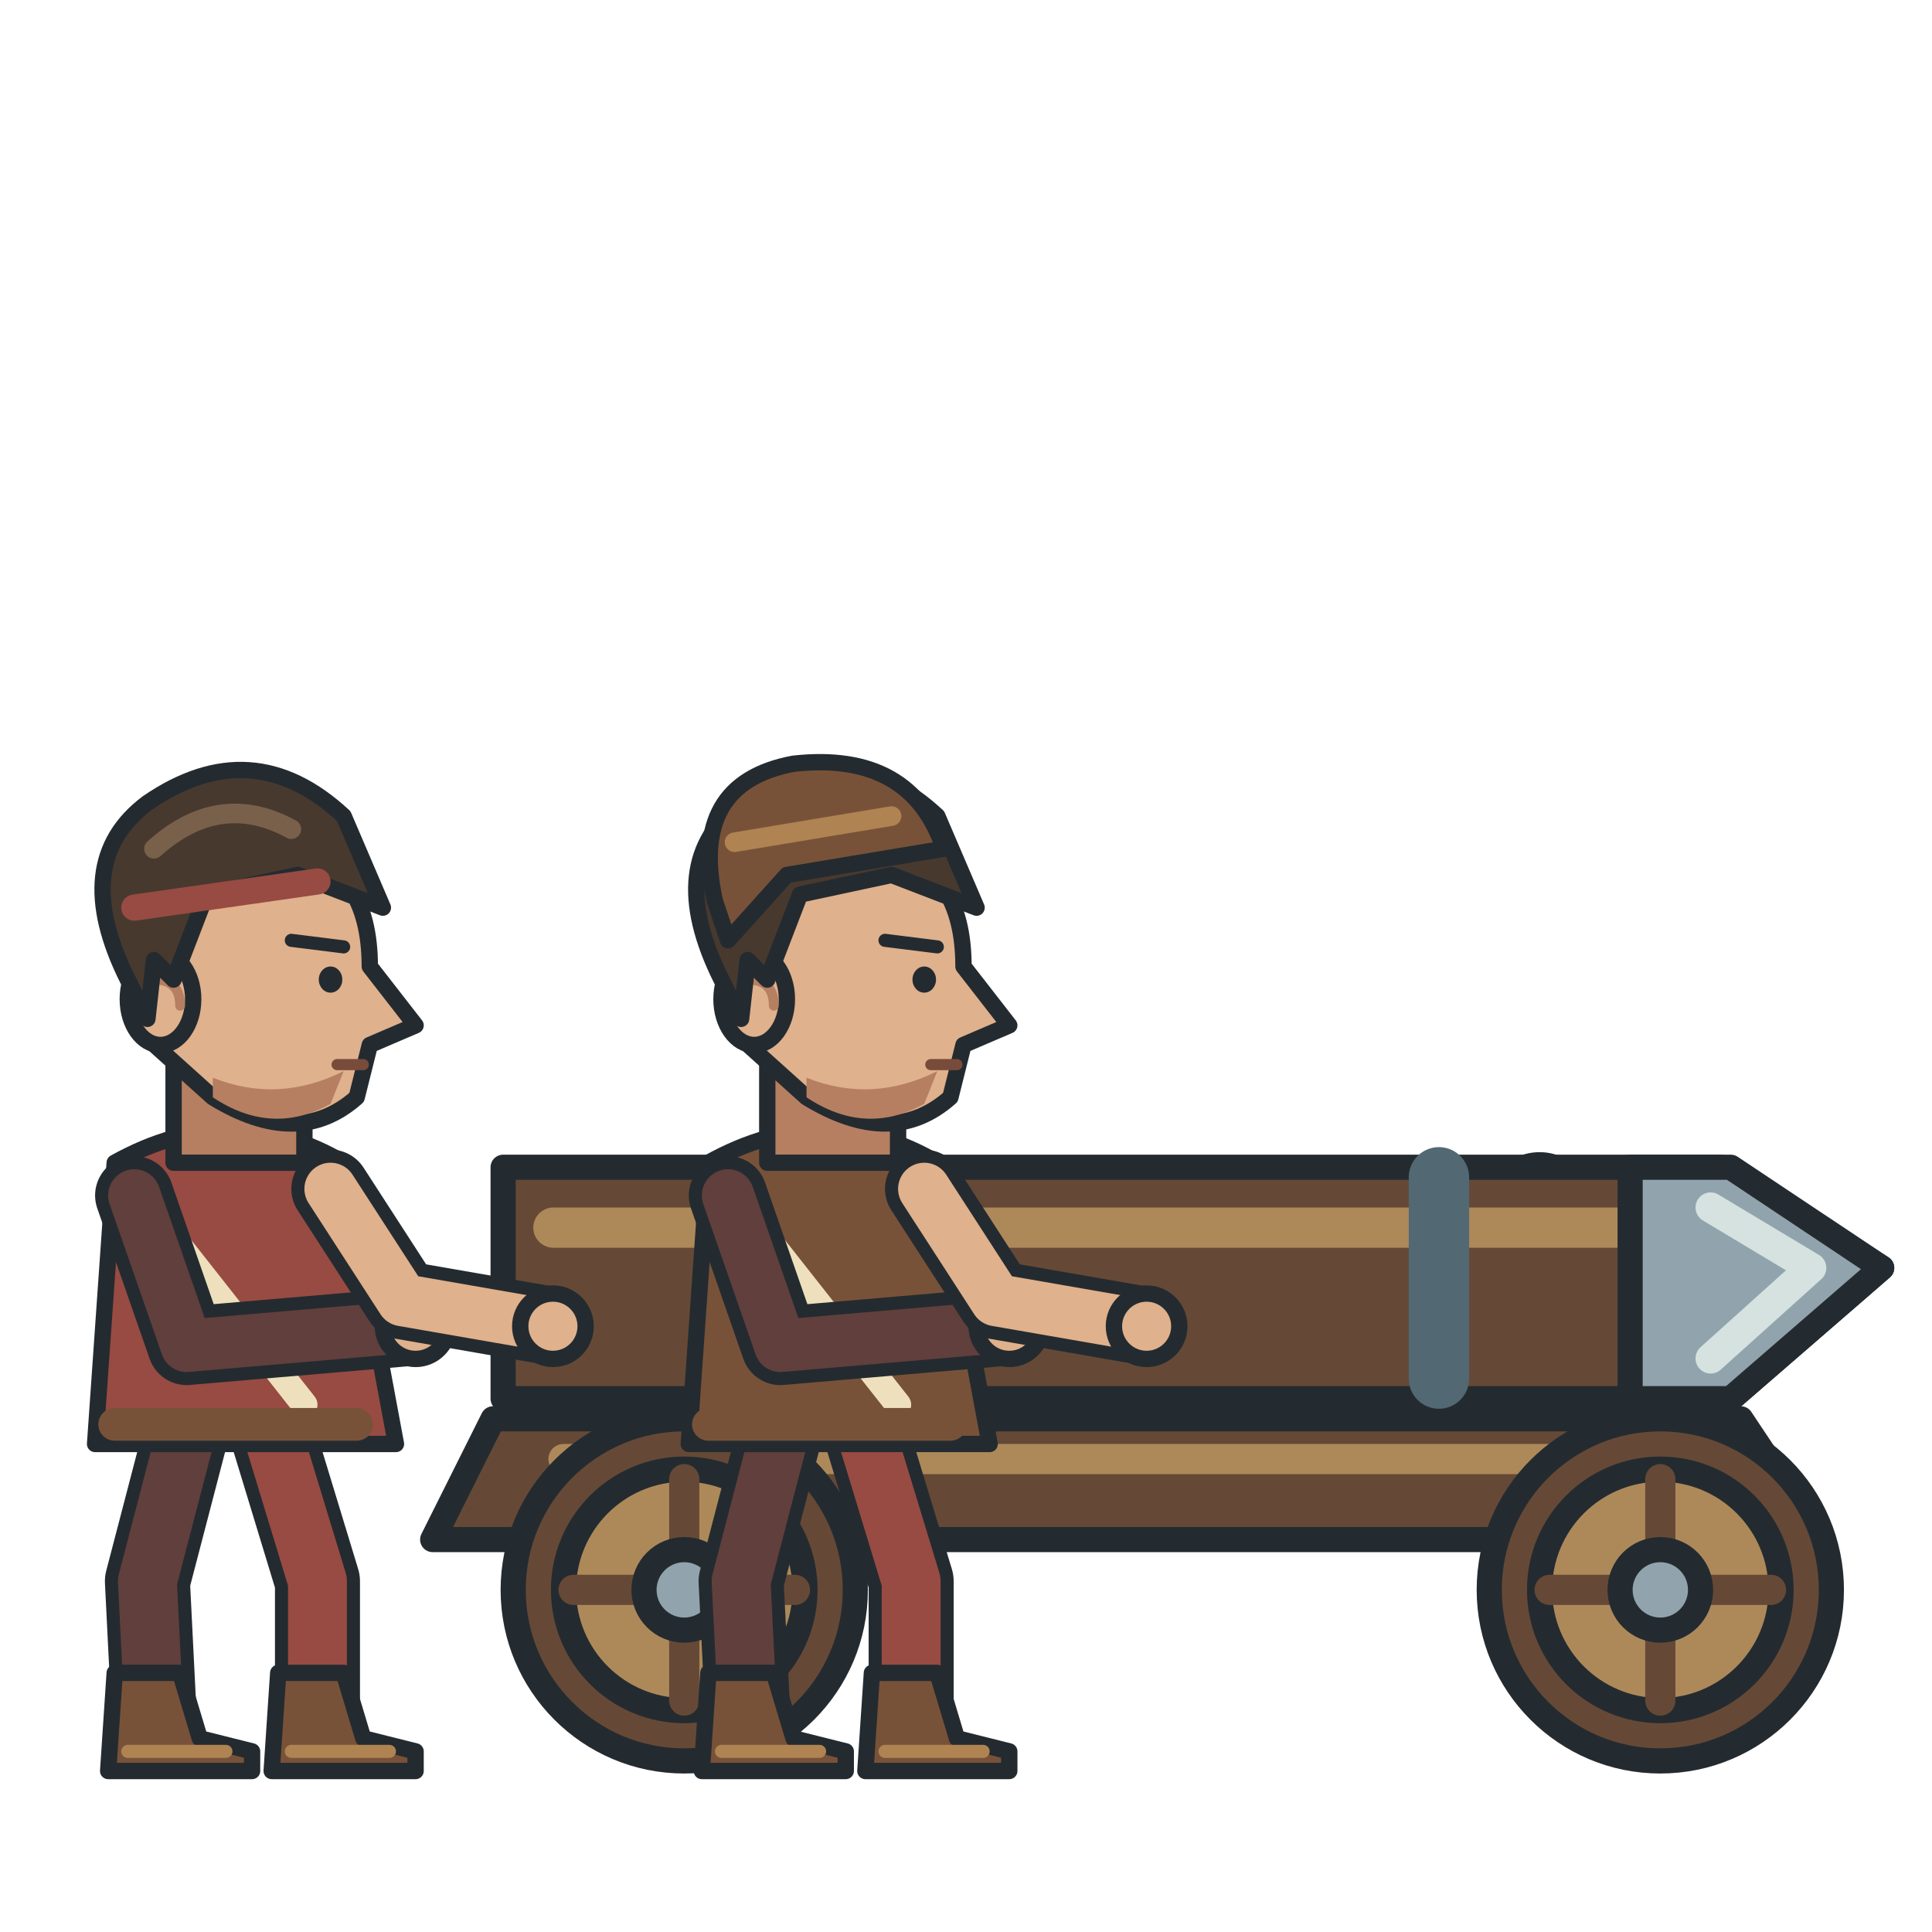
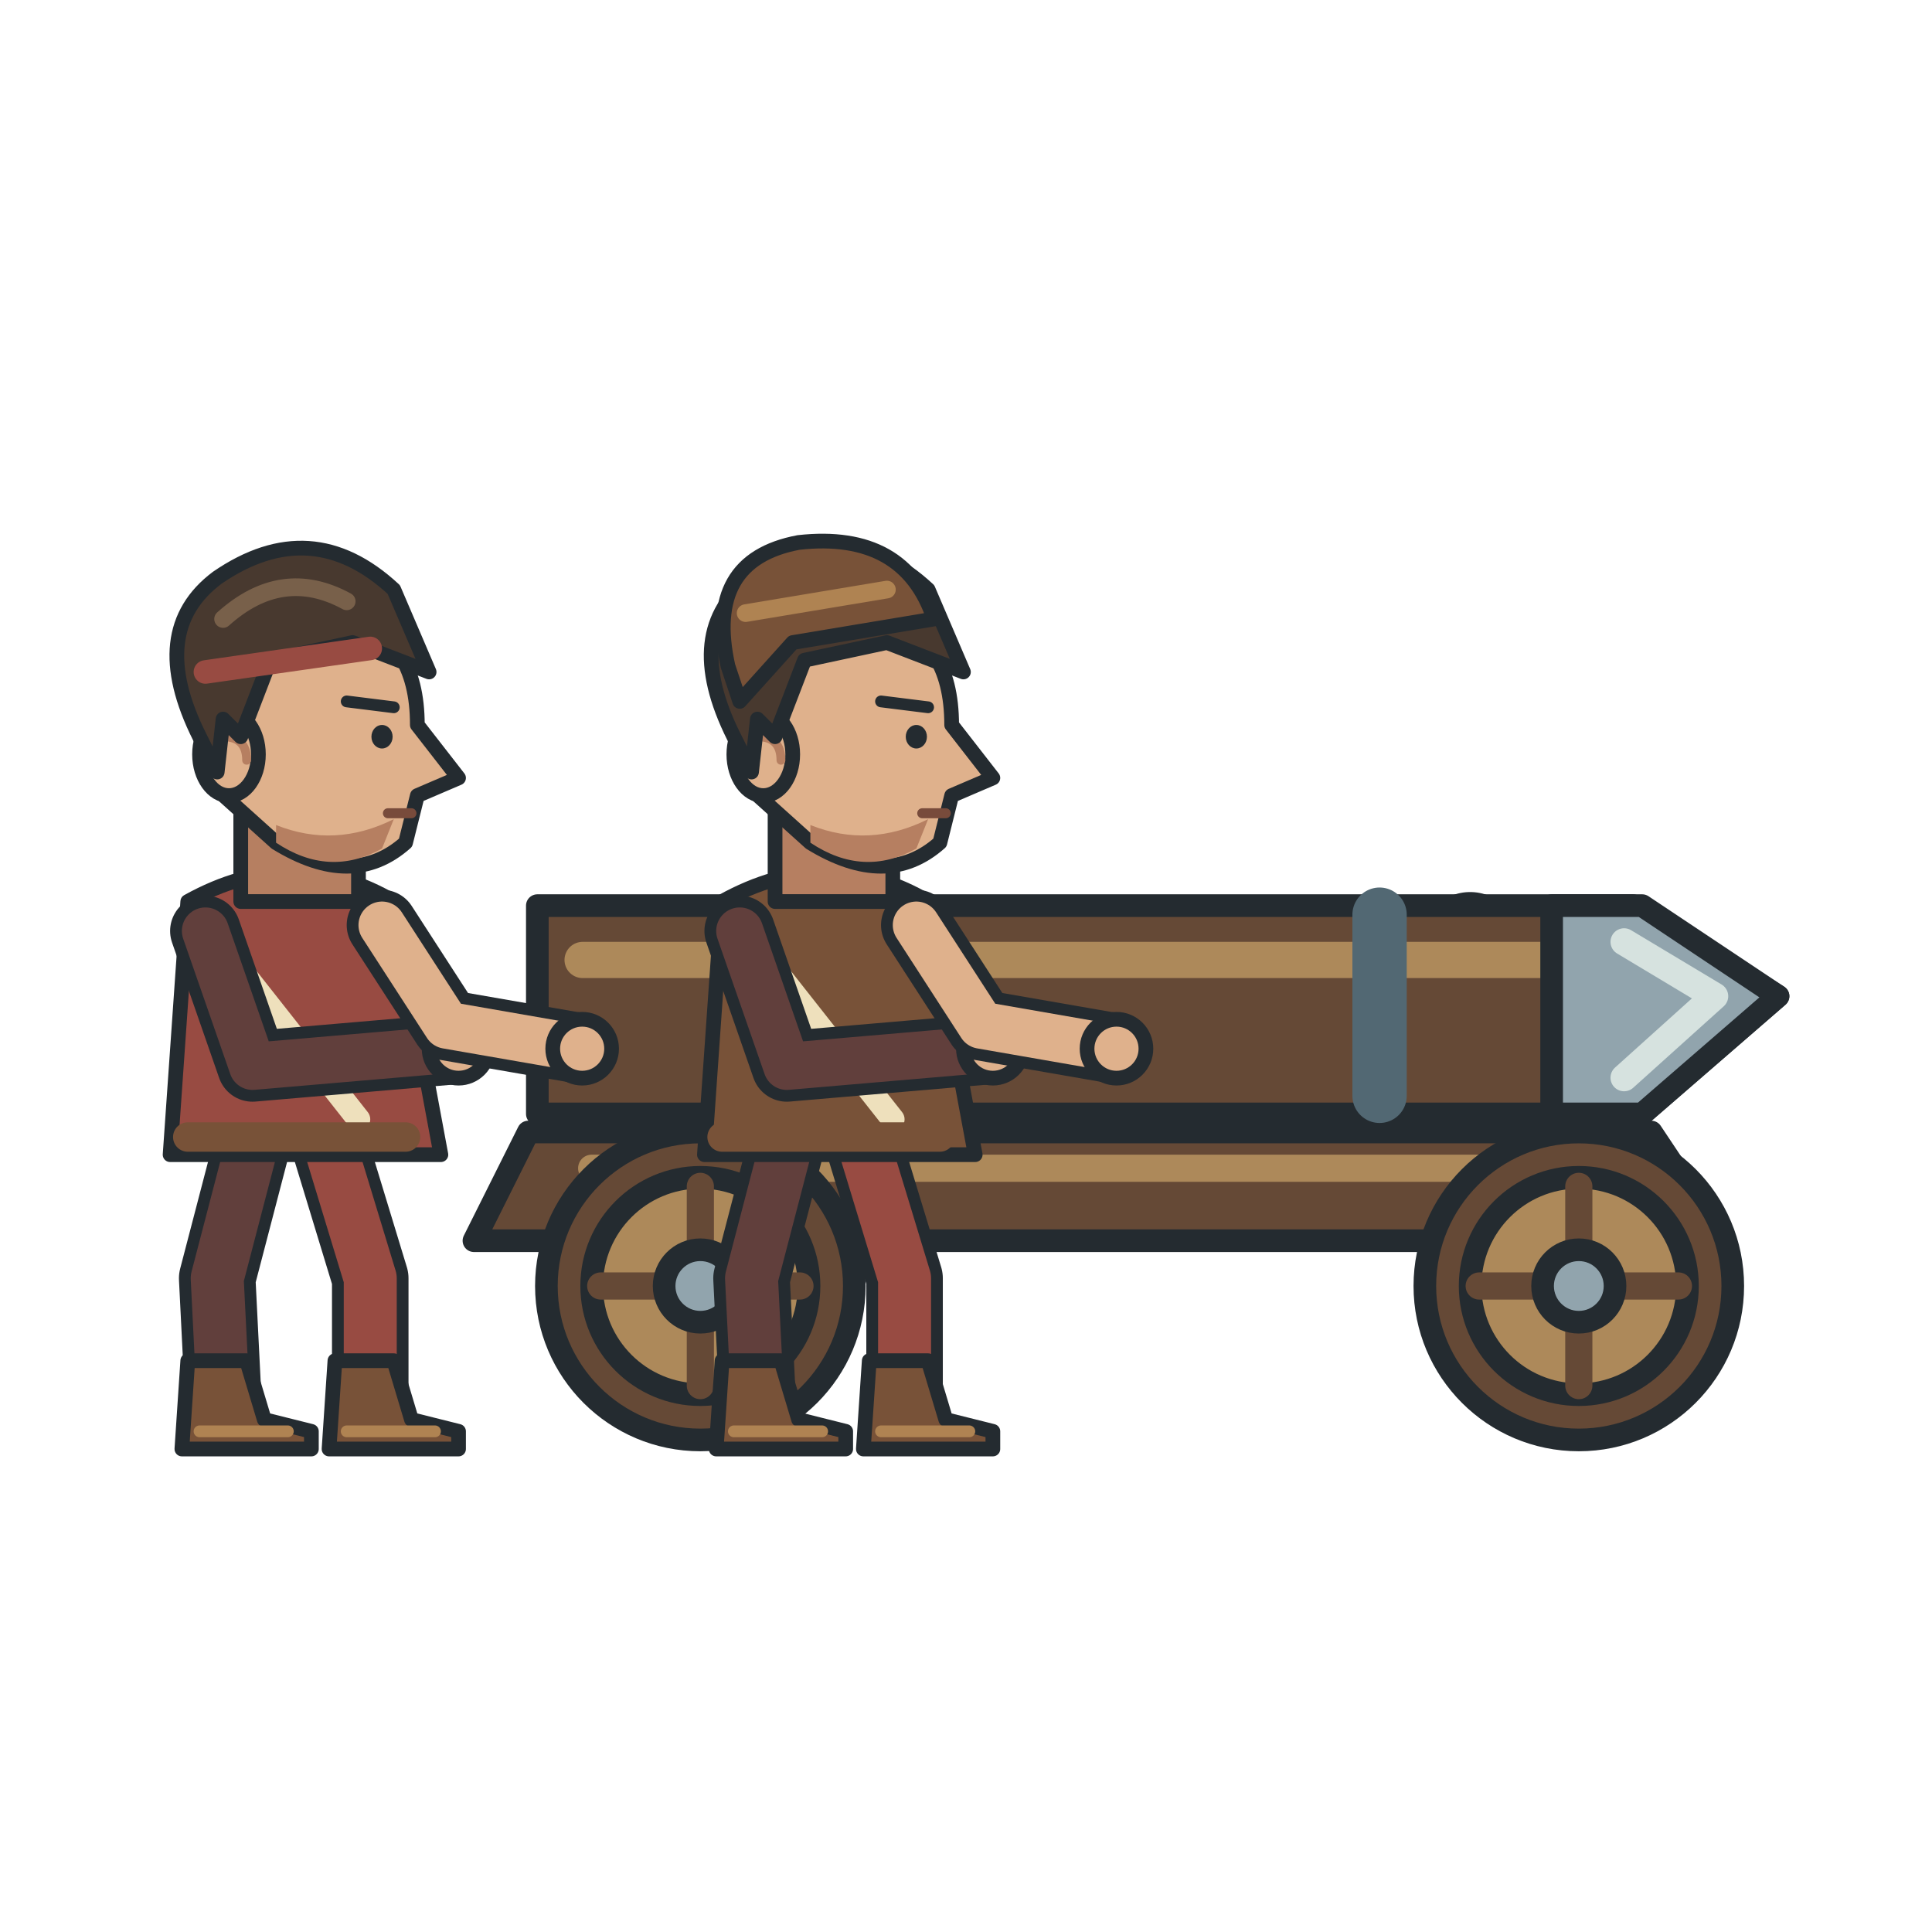
- <svg xmlns="http://www.w3.org/2000/svg" width="192" height="192" viewBox="0 0 192 192">
-   <path d="M63 151l12-31M165 151l-12-31" fill="none" stroke="#242b30" stroke-width="11" stroke-linejoin="round" stroke-linecap="round" />
-   <path d="M63 151l12-31M165 151l-12-31" fill="none" stroke="#654936" stroke-width="7" stroke-linejoin="round" stroke-linecap="round" />
-   <path d="M49 141h124l8 12H43z" fill="#654936" stroke="#242b30" stroke-width="2.5" stroke-linejoin="round" stroke-linecap="round" />
-   <path d="M56 145h114" fill="none" stroke="#ad895a" stroke-width="3" stroke-linejoin="round" stroke-linecap="round" />
-   <g transform="translate(0 0)">
-     <path d="M50 116h121l16 10-15 13H50z" fill="#654936" stroke="#242b30" stroke-width="2.5" stroke-linejoin="round" stroke-linecap="round" />
-     <path d="M55 122h111" fill="none" stroke="#ad895a" stroke-width="4" stroke-linejoin="round" stroke-linecap="round" />
-     <path d="M162 116h10l15 10-15 13h-10z" fill="#91a4ad" stroke="#242b30" stroke-width="2.5" stroke-linejoin="round" stroke-linecap="round" />
-     <path d="M170 120l10 6-10 9" fill="none" stroke="#d6e2df" stroke-width="3" stroke-linejoin="round" stroke-linecap="round" />
-     <path d="M77 117v20M143 117v20" fill="none" stroke="#526873" stroke-width="6" stroke-linejoin="round" stroke-linecap="round" />
-   </g>
-   <ellipse cx="68" cy="158" rx="17" ry="17" fill="#654936" stroke="#242b30" stroke-width="2.5" />
-   <ellipse cx="68" cy="158" rx="12" ry="12" fill="#ad895a" stroke="#242b30" stroke-width="2.5" />
-   <g transform="rotate(0 68 158)">
-     <path d="M57 158h22M68 147v22" fill="none" stroke="#654936" stroke-width="3" stroke-linejoin="round" stroke-linecap="round" />
-   </g>
-   <ellipse cx="68" cy="158" rx="4" ry="4" fill="#91a4ad" stroke="#242b30" stroke-width="2.5" />
-   <ellipse cx="165" cy="158" rx="17" ry="17" fill="#654936" stroke="#242b30" stroke-width="2.5" />
-   <ellipse cx="165" cy="158" rx="12" ry="12" fill="#ad895a" stroke="#242b30" stroke-width="2.5" />
-   <g transform="rotate(0 165 158)">
-     <path d="M154 158h22M165 147v22" fill="none" stroke="#654936" stroke-width="3" stroke-linejoin="round" stroke-linecap="round" />
-   </g>
-   <ellipse cx="165" cy="158" rx="4" ry="4" fill="#91a4ad" stroke="#242b30" stroke-width="2.5" />
-   <g transform="translate(-38 61.6) scale(.65)">
-     <path d="M87 124L81 147 82 167" fill="none" stroke="#242b30" stroke-width="13" stroke-linejoin="round" stroke-linecap="round" />
-     <path d="M87 124L81 147 82 167" fill="none" stroke="#613f3c" stroke-width="9" stroke-linejoin="round" stroke-linecap="round" />
-     <path d="M76 161h10l3 10 8 2v3H75z" fill="#785238" stroke="#242b30" stroke-width="2.5" stroke-linejoin="round" stroke-linecap="round" />
-     <path d="M78 173h15" fill="none" stroke="#af8352" stroke-width="2" stroke-linejoin="round" stroke-linecap="round" />
-     <path d="M100 124L107 147 107 167" fill="none" stroke="#242b30" stroke-width="13" stroke-linejoin="round" stroke-linecap="round" />
-     <path d="M100 124L107 147 107 167" fill="none" stroke="#984b42" stroke-width="9" stroke-linejoin="round" stroke-linecap="round" />
-     <path d="M101 161h10l3 10 8 2v3H100z" fill="#785238" stroke="#242b30" stroke-width="2.5" stroke-linejoin="round" stroke-linecap="round" />
-     <path d="M103 173h15" fill="none" stroke="#af8352" stroke-width="2" stroke-linejoin="round" stroke-linecap="round" />
+ <svg xmlns="http://www.w3.org/2000/svg" width="192" height="192" viewBox="-64 0 320 192">
+   <g transform="translate(100 176) scale(1.5) translate(-100 -176)">
+     <path d="M63 151l12-31M165 151l-12-31" fill="none" stroke="#242b30" stroke-width="11" stroke-linejoin="round" stroke-linecap="round" />
+     <path d="M63 151l12-31M165 151l-12-31" fill="none" stroke="#654936" stroke-width="7" stroke-linejoin="round" stroke-linecap="round" />
+     <path d="M49 141h124l8 12H43z" fill="#654936" stroke="#242b30" stroke-width="2.5" stroke-linejoin="round" stroke-linecap="round" />
+     <path d="M56 145h114" fill="none" stroke="#ad895a" stroke-width="3" stroke-linejoin="round" stroke-linecap="round" />
    <g transform="translate(0 0)">
-       <path d="M76 83q18-10 35 0l8 43H73z" fill="#984b42" stroke="#242b30" stroke-width="2.5" stroke-linejoin="round" stroke-linecap="round" />
-       <path d="M79 87l26 33" fill="none" stroke="#eee0bc" stroke-width="4" stroke-linejoin="round" stroke-linecap="round" />
-       <path d="M76 123h37" fill="none" stroke="#785238" stroke-width="5" stroke-linejoin="round" stroke-linecap="round" />
-       <path d="M85 67v16h20V66" fill="#b67f61" stroke="#242b30" stroke-width="2.5" stroke-linejoin="round" stroke-linecap="round" />
-       <path d="M79 44q7-13 24-9 12 3 12 18l7 9-7 3-2 8q-9 8-22 0l-10-9z" fill="#dfb18c" stroke="#242b30" stroke-width="2.5" stroke-linejoin="round" stroke-linecap="round" />
-       <path d="M91 70q10 4 20-1l-2 5q-9 5-18-1z" fill="#b67f61" stroke="none" stroke-width="2.5" stroke-linejoin="round" stroke-linecap="round" />
-       <ellipse cx="83" cy="58" rx="5" ry="7" fill="#dfb18c" stroke="#242b30" stroke-width="2.5" />
-       <path d="M82 55q4 0 4 4" fill="none" stroke="#b67f61" stroke-width="1.5" stroke-linejoin="round" stroke-linecap="round" />
-       <path d="M103 49l8 1" fill="none" stroke="#242b30" stroke-width="2" stroke-linejoin="round" stroke-linecap="round" />
-       <ellipse cx="109" cy="55" rx="1.8" ry="2" fill="#242b30" stroke="none" stroke-width="2.5" />
-       <path d="M110 68h4" fill="none" stroke="#784b3b" stroke-width="1.7" stroke-linejoin="round" stroke-linecap="round" />
-       <path d="M78 55q-9-18 3-27 16-11 30 2l6 14-13-5-14 3-5 13-3-3-1 9z" fill="#48392f" stroke="#242b30" stroke-width="2.5" stroke-linejoin="round" stroke-linecap="round" />
-       <path d="M82 35q10-9 21-3" fill="none" stroke="#78604a" stroke-width="3" stroke-linejoin="round" stroke-linecap="round" />
-       <path d="M79 44l28-4" fill="none" stroke="#984b42" stroke-width="4" stroke-linejoin="round" stroke-linecap="round" />
-       <path d="M79 88L87 111 122 108" fill="none" stroke="#242b30" stroke-width="12" stroke-linejoin="round" stroke-linecap="round" />
-       <path d="M79 88L87 111 122 108" fill="none" stroke="#613f3c" stroke-width="8" stroke-linejoin="round" stroke-linecap="round" />
-       <ellipse cx="122" cy="108" rx="5" ry="5" fill="#dfb18c" stroke="#242b30" stroke-width="2.5" />
-       <path d="M109 87L120 104 143 108" fill="none" stroke="#242b30" stroke-width="12" stroke-linejoin="round" stroke-linecap="round" />
-       <path d="M109 87L120 104 143 108" fill="none" stroke="#dfb18c" stroke-width="8" stroke-linejoin="round" stroke-linecap="round" />
-       <ellipse cx="143" cy="108" rx="5" ry="5" fill="#dfb18c" stroke="#242b30" stroke-width="2.5" />
+       <path d="M50 116h121l16 10-15 13H50z" fill="#654936" stroke="#242b30" stroke-width="2.5" stroke-linejoin="round" stroke-linecap="round" />
+       <path d="M55 122h111" fill="none" stroke="#ad895a" stroke-width="4" stroke-linejoin="round" stroke-linecap="round" />
+       <path d="M162 116h10l15 10-15 13h-10z" fill="#91a4ad" stroke="#242b30" stroke-width="2.5" stroke-linejoin="round" stroke-linecap="round" />
+       <path d="M170 120l10 6-10 9" fill="none" stroke="#d6e2df" stroke-width="3" stroke-linejoin="round" stroke-linecap="round" />
+       <path d="M77 117v20M143 117v20" fill="none" stroke="#526873" stroke-width="6" stroke-linejoin="round" stroke-linecap="round" />
    </g>
-   </g>
-   <g transform="translate(21 61.6) scale(.65)">
-     <path d="M87 124L81 147 82 167" fill="none" stroke="#242b30" stroke-width="13" stroke-linejoin="round" stroke-linecap="round" />
-     <path d="M87 124L81 147 82 167" fill="none" stroke="#613f3c" stroke-width="9" stroke-linejoin="round" stroke-linecap="round" />
-     <path d="M76 161h10l3 10 8 2v3H75z" fill="#785238" stroke="#242b30" stroke-width="2.5" stroke-linejoin="round" stroke-linecap="round" />
-     <path d="M78 173h15" fill="none" stroke="#af8352" stroke-width="2" stroke-linejoin="round" stroke-linecap="round" />
-     <path d="M100 124L107 147 107 167" fill="none" stroke="#242b30" stroke-width="13" stroke-linejoin="round" stroke-linecap="round" />
-     <path d="M100 124L107 147 107 167" fill="none" stroke="#984b42" stroke-width="9" stroke-linejoin="round" stroke-linecap="round" />
-     <path d="M101 161h10l3 10 8 2v3H100z" fill="#785238" stroke="#242b30" stroke-width="2.5" stroke-linejoin="round" stroke-linecap="round" />
-     <path d="M103 173h15" fill="none" stroke="#af8352" stroke-width="2" stroke-linejoin="round" stroke-linecap="round" />
-     <g transform="translate(0 0)">
-       <path d="M76 83q18-10 35 0l8 43H73z" fill="#785238" stroke="#242b30" stroke-width="2.5" stroke-linejoin="round" stroke-linecap="round" />
-       <path d="M79 87l26 33" fill="none" stroke="#eee0bc" stroke-width="4" stroke-linejoin="round" stroke-linecap="round" />
-       <path d="M76 123h37" fill="none" stroke="#785238" stroke-width="5" stroke-linejoin="round" stroke-linecap="round" />
-       <path d="M85 67v16h20V66" fill="#b67f61" stroke="#242b30" stroke-width="2.5" stroke-linejoin="round" stroke-linecap="round" />
-       <path d="M79 44q7-13 24-9 12 3 12 18l7 9-7 3-2 8q-9 8-22 0l-10-9z" fill="#dfb18c" stroke="#242b30" stroke-width="2.5" stroke-linejoin="round" stroke-linecap="round" />
-       <path d="M91 70q10 4 20-1l-2 5q-9 5-18-1z" fill="#b67f61" stroke="none" stroke-width="2.5" stroke-linejoin="round" stroke-linecap="round" />
-       <ellipse cx="83" cy="58" rx="5" ry="7" fill="#dfb18c" stroke="#242b30" stroke-width="2.5" />
-       <path d="M82 55q4 0 4 4" fill="none" stroke="#b67f61" stroke-width="1.5" stroke-linejoin="round" stroke-linecap="round" />
-       <path d="M103 49l8 1" fill="none" stroke="#242b30" stroke-width="2" stroke-linejoin="round" stroke-linecap="round" />
-       <ellipse cx="109" cy="55" rx="1.8" ry="2" fill="#242b30" stroke="none" stroke-width="2.5" />
-       <path d="M110 68h4" fill="none" stroke="#784b3b" stroke-width="1.7" stroke-linejoin="round" stroke-linecap="round" />
-       <path d="M78 55q-9-18 3-27 16-11 30 2l6 14-13-5-14 3-5 13-3-3-1 9z" fill="#48392f" stroke="#242b30" stroke-width="2.5" stroke-linejoin="round" stroke-linecap="round" />
-       <path d="M82 35q10-9 21-3" fill="none" stroke="#78604a" stroke-width="3" stroke-linejoin="round" stroke-linecap="round" />
-       <path d="M77 43q-4-18 12-21 18-2 23 13l-24 4-9 10z" fill="#785238" stroke="#242b30" stroke-width="2.5" stroke-linejoin="round" stroke-linecap="round" />
-       <path d="M80 34l24-4" fill="none" stroke="#af8352" stroke-width="3" stroke-linejoin="round" stroke-linecap="round" />
-       <path d="M79 88L87 111 122 108" fill="none" stroke="#242b30" stroke-width="12" stroke-linejoin="round" stroke-linecap="round" />
-       <path d="M79 88L87 111 122 108" fill="none" stroke="#613f3c" stroke-width="8" stroke-linejoin="round" stroke-linecap="round" />
-       <ellipse cx="122" cy="108" rx="5" ry="5" fill="#dfb18c" stroke="#242b30" stroke-width="2.5" />
-       <path d="M109 87L120 104 143 108" fill="none" stroke="#242b30" stroke-width="12" stroke-linejoin="round" stroke-linecap="round" />
-       <path d="M109 87L120 104 143 108" fill="none" stroke="#dfb18c" stroke-width="8" stroke-linejoin="round" stroke-linecap="round" />
-       <ellipse cx="143" cy="108" rx="5" ry="5" fill="#dfb18c" stroke="#242b30" stroke-width="2.5" />
+     <ellipse cx="68" cy="158" rx="17" ry="17" fill="#654936" stroke="#242b30" stroke-width="2.5" />
+     <ellipse cx="68" cy="158" rx="12" ry="12" fill="#ad895a" stroke="#242b30" stroke-width="2.5" />
+     <g transform="rotate(0 68 158)">
+       <path d="M57 158h22M68 147v22" fill="none" stroke="#654936" stroke-width="3" stroke-linejoin="round" stroke-linecap="round" />
+     </g>
+     <ellipse cx="68" cy="158" rx="4" ry="4" fill="#91a4ad" stroke="#242b30" stroke-width="2.5" />
+     <ellipse cx="165" cy="158" rx="17" ry="17" fill="#654936" stroke="#242b30" stroke-width="2.5" />
+     <ellipse cx="165" cy="158" rx="12" ry="12" fill="#ad895a" stroke="#242b30" stroke-width="2.5" />
+     <g transform="rotate(0 165 158)">
+       <path d="M154 158h22M165 147v22" fill="none" stroke="#654936" stroke-width="3" stroke-linejoin="round" stroke-linecap="round" />
+     </g>
+     <ellipse cx="165" cy="158" rx="4" ry="4" fill="#91a4ad" stroke="#242b30" stroke-width="2.5" />
+     <g transform="translate(-38 61.6) scale(.65)">
+       <path d="M87 124L81 147 82 167" fill="none" stroke="#242b30" stroke-width="13" stroke-linejoin="round" stroke-linecap="round" />
+       <path d="M87 124L81 147 82 167" fill="none" stroke="#613f3c" stroke-width="9" stroke-linejoin="round" stroke-linecap="round" />
+       <path d="M76 161h10l3 10 8 2v3H75z" fill="#785238" stroke="#242b30" stroke-width="2.5" stroke-linejoin="round" stroke-linecap="round" />
+       <path d="M78 173h15" fill="none" stroke="#af8352" stroke-width="2" stroke-linejoin="round" stroke-linecap="round" />
+       <path d="M100 124L107 147 107 167" fill="none" stroke="#242b30" stroke-width="13" stroke-linejoin="round" stroke-linecap="round" />
+       <path d="M100 124L107 147 107 167" fill="none" stroke="#984b42" stroke-width="9" stroke-linejoin="round" stroke-linecap="round" />
+       <path d="M101 161h10l3 10 8 2v3H100z" fill="#785238" stroke="#242b30" stroke-width="2.5" stroke-linejoin="round" stroke-linecap="round" />
+       <path d="M103 173h15" fill="none" stroke="#af8352" stroke-width="2" stroke-linejoin="round" stroke-linecap="round" />
+       <g transform="translate(0 0)">
+         <path d="M76 83q18-10 35 0l8 43H73z" fill="#984b42" stroke="#242b30" stroke-width="2.5" stroke-linejoin="round" stroke-linecap="round" />
+         <path d="M79 87l26 33" fill="none" stroke="#eee0bc" stroke-width="4" stroke-linejoin="round" stroke-linecap="round" />
+         <path d="M76 123h37" fill="none" stroke="#785238" stroke-width="5" stroke-linejoin="round" stroke-linecap="round" />
+         <path d="M85 67v16h20V66" fill="#b67f61" stroke="#242b30" stroke-width="2.5" stroke-linejoin="round" stroke-linecap="round" />
+         <path d="M79 44q7-13 24-9 12 3 12 18l7 9-7 3-2 8q-9 8-22 0l-10-9z" fill="#dfb18c" stroke="#242b30" stroke-width="2.5" stroke-linejoin="round" stroke-linecap="round" />
+         <path d="M91 70q10 4 20-1l-2 5q-9 5-18-1z" fill="#b67f61" stroke="none" stroke-width="2.5" stroke-linejoin="round" stroke-linecap="round" />
+         <ellipse cx="83" cy="58" rx="5" ry="7" fill="#dfb18c" stroke="#242b30" stroke-width="2.5" />
+         <path d="M82 55q4 0 4 4" fill="none" stroke="#b67f61" stroke-width="1.5" stroke-linejoin="round" stroke-linecap="round" />
+         <path d="M103 49l8 1" fill="none" stroke="#242b30" stroke-width="2" stroke-linejoin="round" stroke-linecap="round" />
+         <ellipse cx="109" cy="55" rx="1.8" ry="2" fill="#242b30" stroke="none" stroke-width="2.5" />
+         <path d="M110 68h4" fill="none" stroke="#784b3b" stroke-width="1.7" stroke-linejoin="round" stroke-linecap="round" />
+         <path d="M78 55q-9-18 3-27 16-11 30 2l6 14-13-5-14 3-5 13-3-3-1 9z" fill="#48392f" stroke="#242b30" stroke-width="2.5" stroke-linejoin="round" stroke-linecap="round" />
+         <path d="M82 35q10-9 21-3" fill="none" stroke="#78604a" stroke-width="3" stroke-linejoin="round" stroke-linecap="round" />
+         <path d="M79 44l28-4" fill="none" stroke="#984b42" stroke-width="4" stroke-linejoin="round" stroke-linecap="round" />
+         <path d="M79 88L87 111 122 108" fill="none" stroke="#242b30" stroke-width="12" stroke-linejoin="round" stroke-linecap="round" />
+         <path d="M79 88L87 111 122 108" fill="none" stroke="#613f3c" stroke-width="8" stroke-linejoin="round" stroke-linecap="round" />
+         <ellipse cx="122" cy="108" rx="5" ry="5" fill="#dfb18c" stroke="#242b30" stroke-width="2.5" />
+         <path d="M109 87L120 104 143 108" fill="none" stroke="#242b30" stroke-width="12" stroke-linejoin="round" stroke-linecap="round" />
+         <path d="M109 87L120 104 143 108" fill="none" stroke="#dfb18c" stroke-width="8" stroke-linejoin="round" stroke-linecap="round" />
+         <ellipse cx="143" cy="108" rx="5" ry="5" fill="#dfb18c" stroke="#242b30" stroke-width="2.5" />
+       </g>
+     </g>
+     <g transform="translate(21 61.6) scale(.65)">
+       <path d="M87 124L81 147 82 167" fill="none" stroke="#242b30" stroke-width="13" stroke-linejoin="round" stroke-linecap="round" />
+       <path d="M87 124L81 147 82 167" fill="none" stroke="#613f3c" stroke-width="9" stroke-linejoin="round" stroke-linecap="round" />
+       <path d="M76 161h10l3 10 8 2v3H75z" fill="#785238" stroke="#242b30" stroke-width="2.5" stroke-linejoin="round" stroke-linecap="round" />
+       <path d="M78 173h15" fill="none" stroke="#af8352" stroke-width="2" stroke-linejoin="round" stroke-linecap="round" />
+       <path d="M100 124L107 147 107 167" fill="none" stroke="#242b30" stroke-width="13" stroke-linejoin="round" stroke-linecap="round" />
+       <path d="M100 124L107 147 107 167" fill="none" stroke="#984b42" stroke-width="9" stroke-linejoin="round" stroke-linecap="round" />
+       <path d="M101 161h10l3 10 8 2v3H100z" fill="#785238" stroke="#242b30" stroke-width="2.5" stroke-linejoin="round" stroke-linecap="round" />
+       <path d="M103 173h15" fill="none" stroke="#af8352" stroke-width="2" stroke-linejoin="round" stroke-linecap="round" />
+       <g transform="translate(0 0)">
+         <path d="M76 83q18-10 35 0l8 43H73z" fill="#785238" stroke="#242b30" stroke-width="2.5" stroke-linejoin="round" stroke-linecap="round" />
+         <path d="M79 87l26 33" fill="none" stroke="#eee0bc" stroke-width="4" stroke-linejoin="round" stroke-linecap="round" />
+         <path d="M76 123h37" fill="none" stroke="#785238" stroke-width="5" stroke-linejoin="round" stroke-linecap="round" />
+         <path d="M85 67v16h20V66" fill="#b67f61" stroke="#242b30" stroke-width="2.5" stroke-linejoin="round" stroke-linecap="round" />
+         <path d="M79 44q7-13 24-9 12 3 12 18l7 9-7 3-2 8q-9 8-22 0l-10-9z" fill="#dfb18c" stroke="#242b30" stroke-width="2.5" stroke-linejoin="round" stroke-linecap="round" />
+         <path d="M91 70q10 4 20-1l-2 5q-9 5-18-1z" fill="#b67f61" stroke="none" stroke-width="2.5" stroke-linejoin="round" stroke-linecap="round" />
+         <ellipse cx="83" cy="58" rx="5" ry="7" fill="#dfb18c" stroke="#242b30" stroke-width="2.5" />
+         <path d="M82 55q4 0 4 4" fill="none" stroke="#b67f61" stroke-width="1.5" stroke-linejoin="round" stroke-linecap="round" />
+         <path d="M103 49l8 1" fill="none" stroke="#242b30" stroke-width="2" stroke-linejoin="round" stroke-linecap="round" />
+         <ellipse cx="109" cy="55" rx="1.8" ry="2" fill="#242b30" stroke="none" stroke-width="2.5" />
+         <path d="M110 68h4" fill="none" stroke="#784b3b" stroke-width="1.7" stroke-linejoin="round" stroke-linecap="round" />
+         <path d="M78 55q-9-18 3-27 16-11 30 2l6 14-13-5-14 3-5 13-3-3-1 9z" fill="#48392f" stroke="#242b30" stroke-width="2.5" stroke-linejoin="round" stroke-linecap="round" />
+         <path d="M82 35q10-9 21-3" fill="none" stroke="#78604a" stroke-width="3" stroke-linejoin="round" stroke-linecap="round" />
+         <path d="M77 43q-4-18 12-21 18-2 23 13l-24 4-9 10z" fill="#785238" stroke="#242b30" stroke-width="2.5" stroke-linejoin="round" stroke-linecap="round" />
+         <path d="M80 34l24-4" fill="none" stroke="#af8352" stroke-width="3" stroke-linejoin="round" stroke-linecap="round" />
+         <path d="M79 88L87 111 122 108" fill="none" stroke="#242b30" stroke-width="12" stroke-linejoin="round" stroke-linecap="round" />
+         <path d="M79 88L87 111 122 108" fill="none" stroke="#613f3c" stroke-width="8" stroke-linejoin="round" stroke-linecap="round" />
+         <ellipse cx="122" cy="108" rx="5" ry="5" fill="#dfb18c" stroke="#242b30" stroke-width="2.5" />
+         <path d="M109 87L120 104 143 108" fill="none" stroke="#242b30" stroke-width="12" stroke-linejoin="round" stroke-linecap="round" />
+         <path d="M109 87L120 104 143 108" fill="none" stroke="#dfb18c" stroke-width="8" stroke-linejoin="round" stroke-linecap="round" />
+         <ellipse cx="143" cy="108" rx="5" ry="5" fill="#dfb18c" stroke="#242b30" stroke-width="2.5" />
+       </g>
    </g>
  </g>
</svg>
